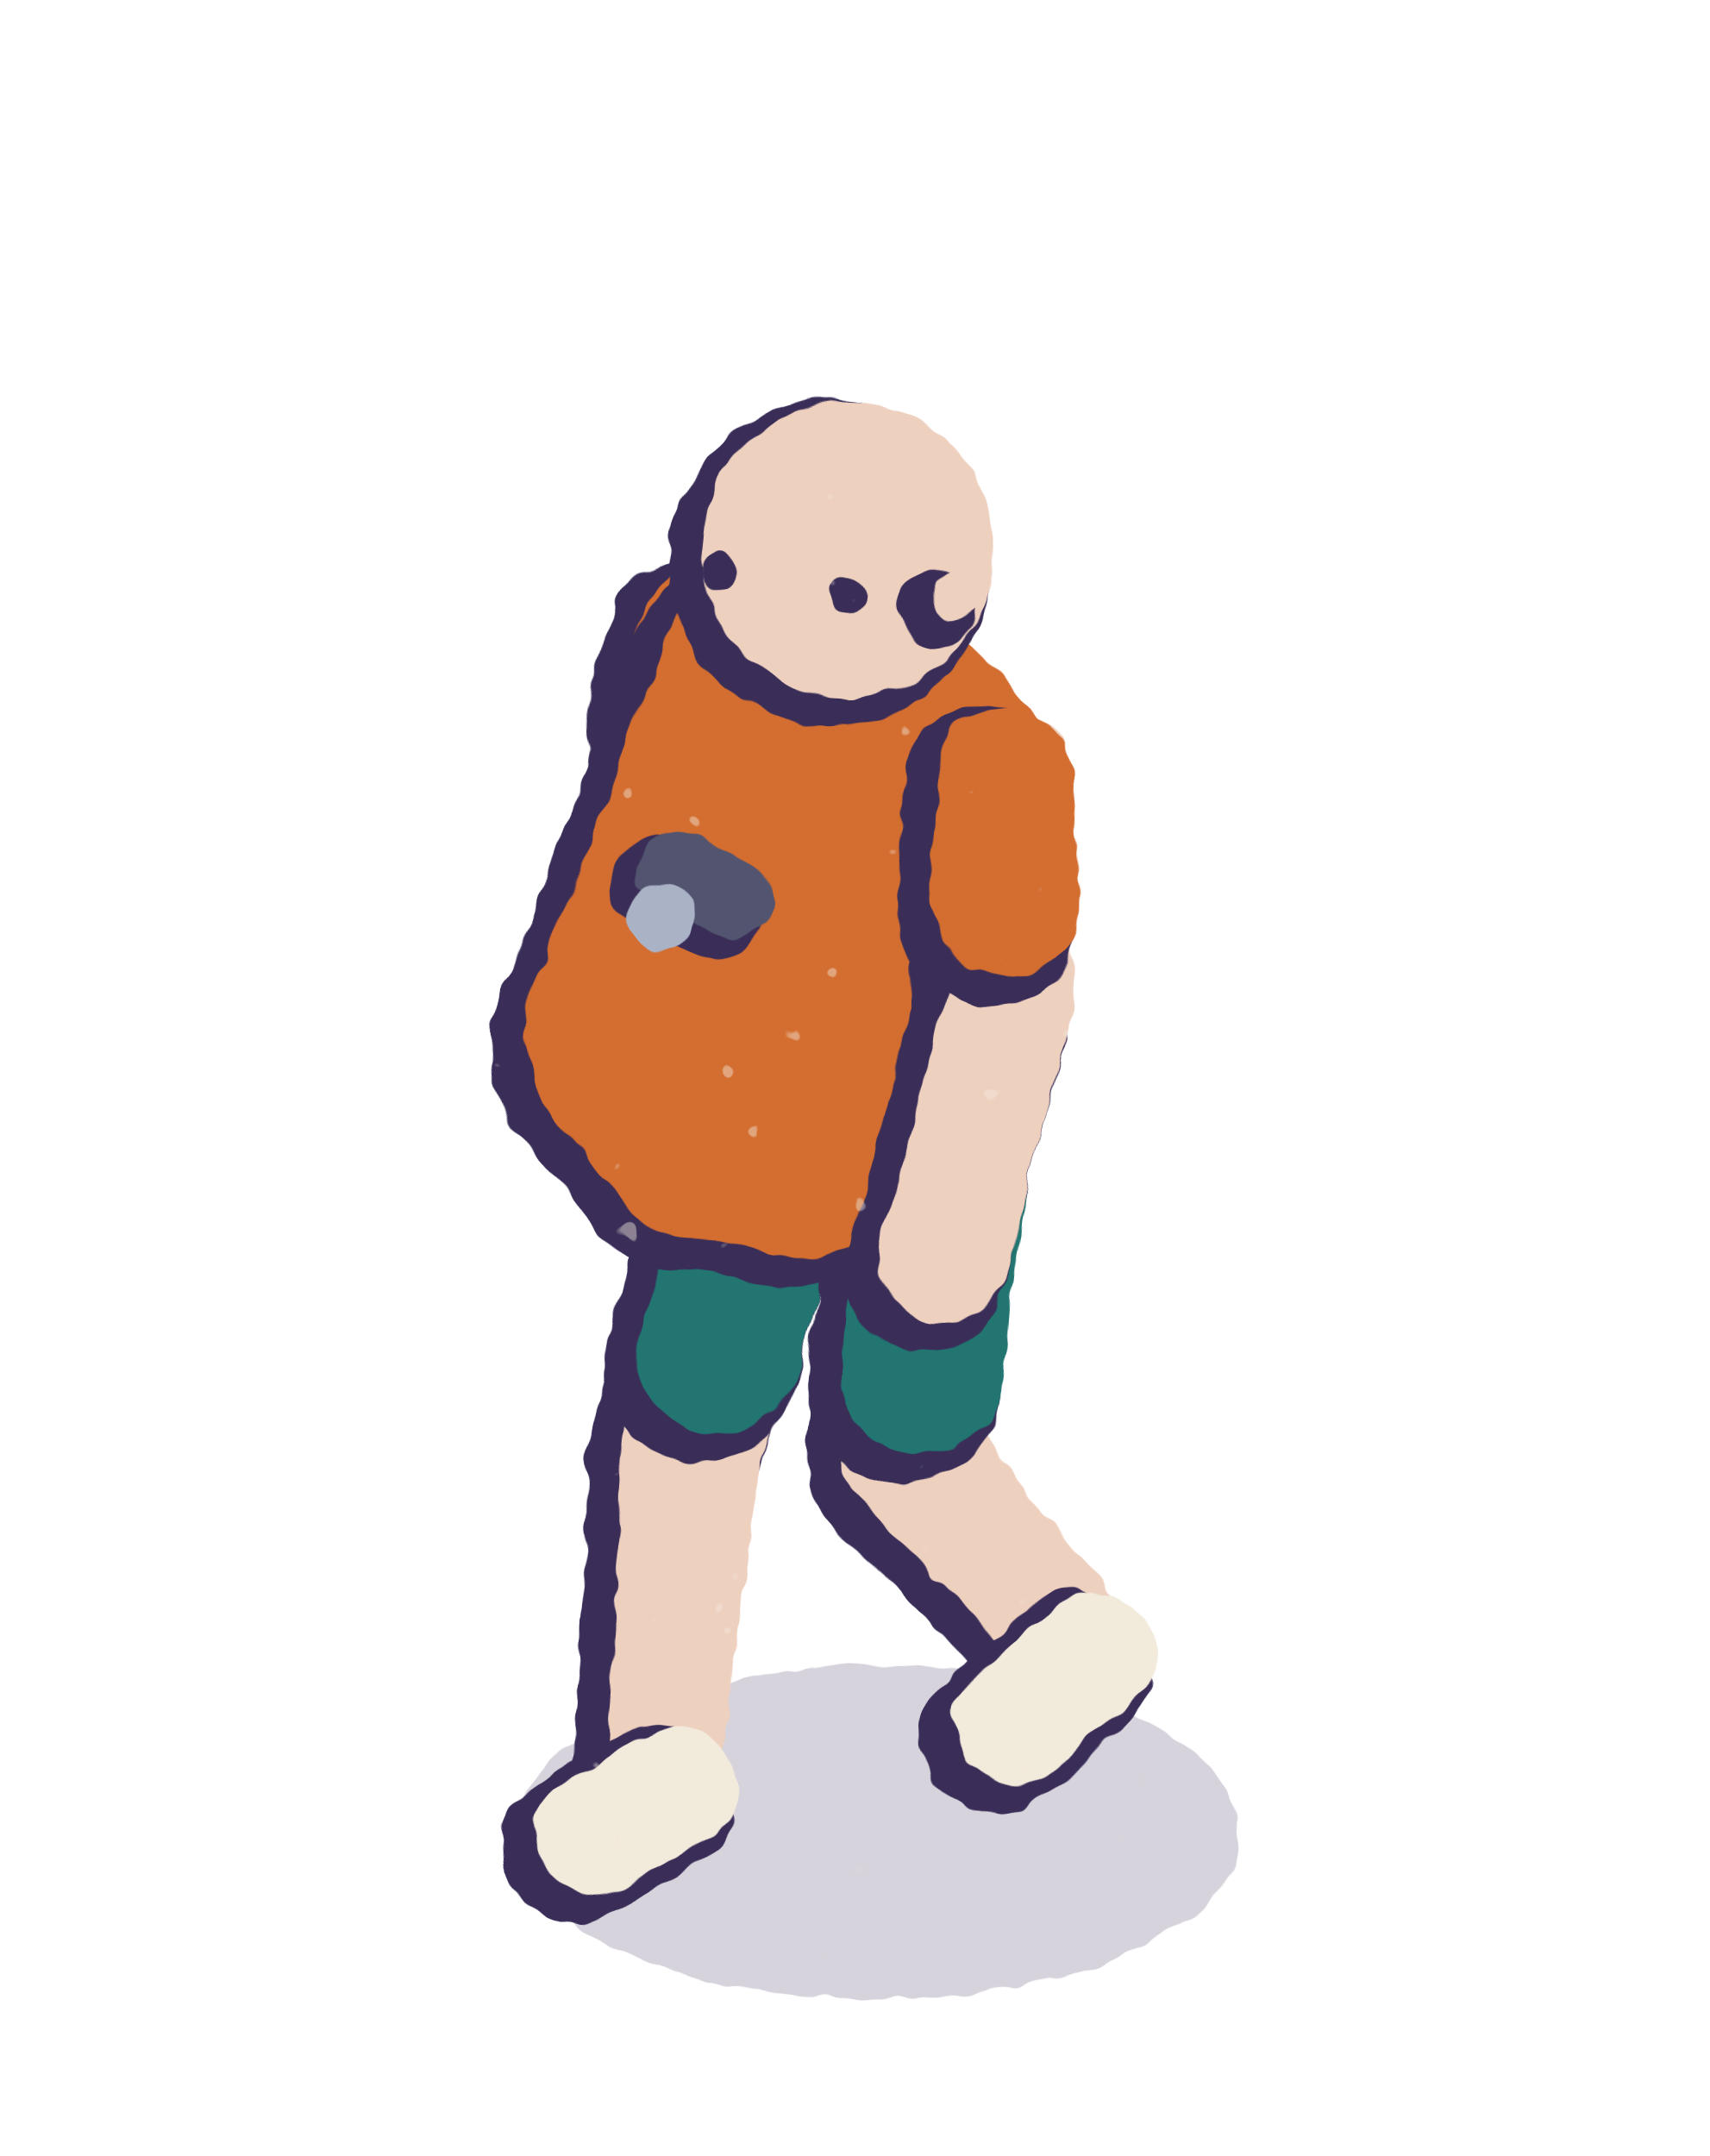
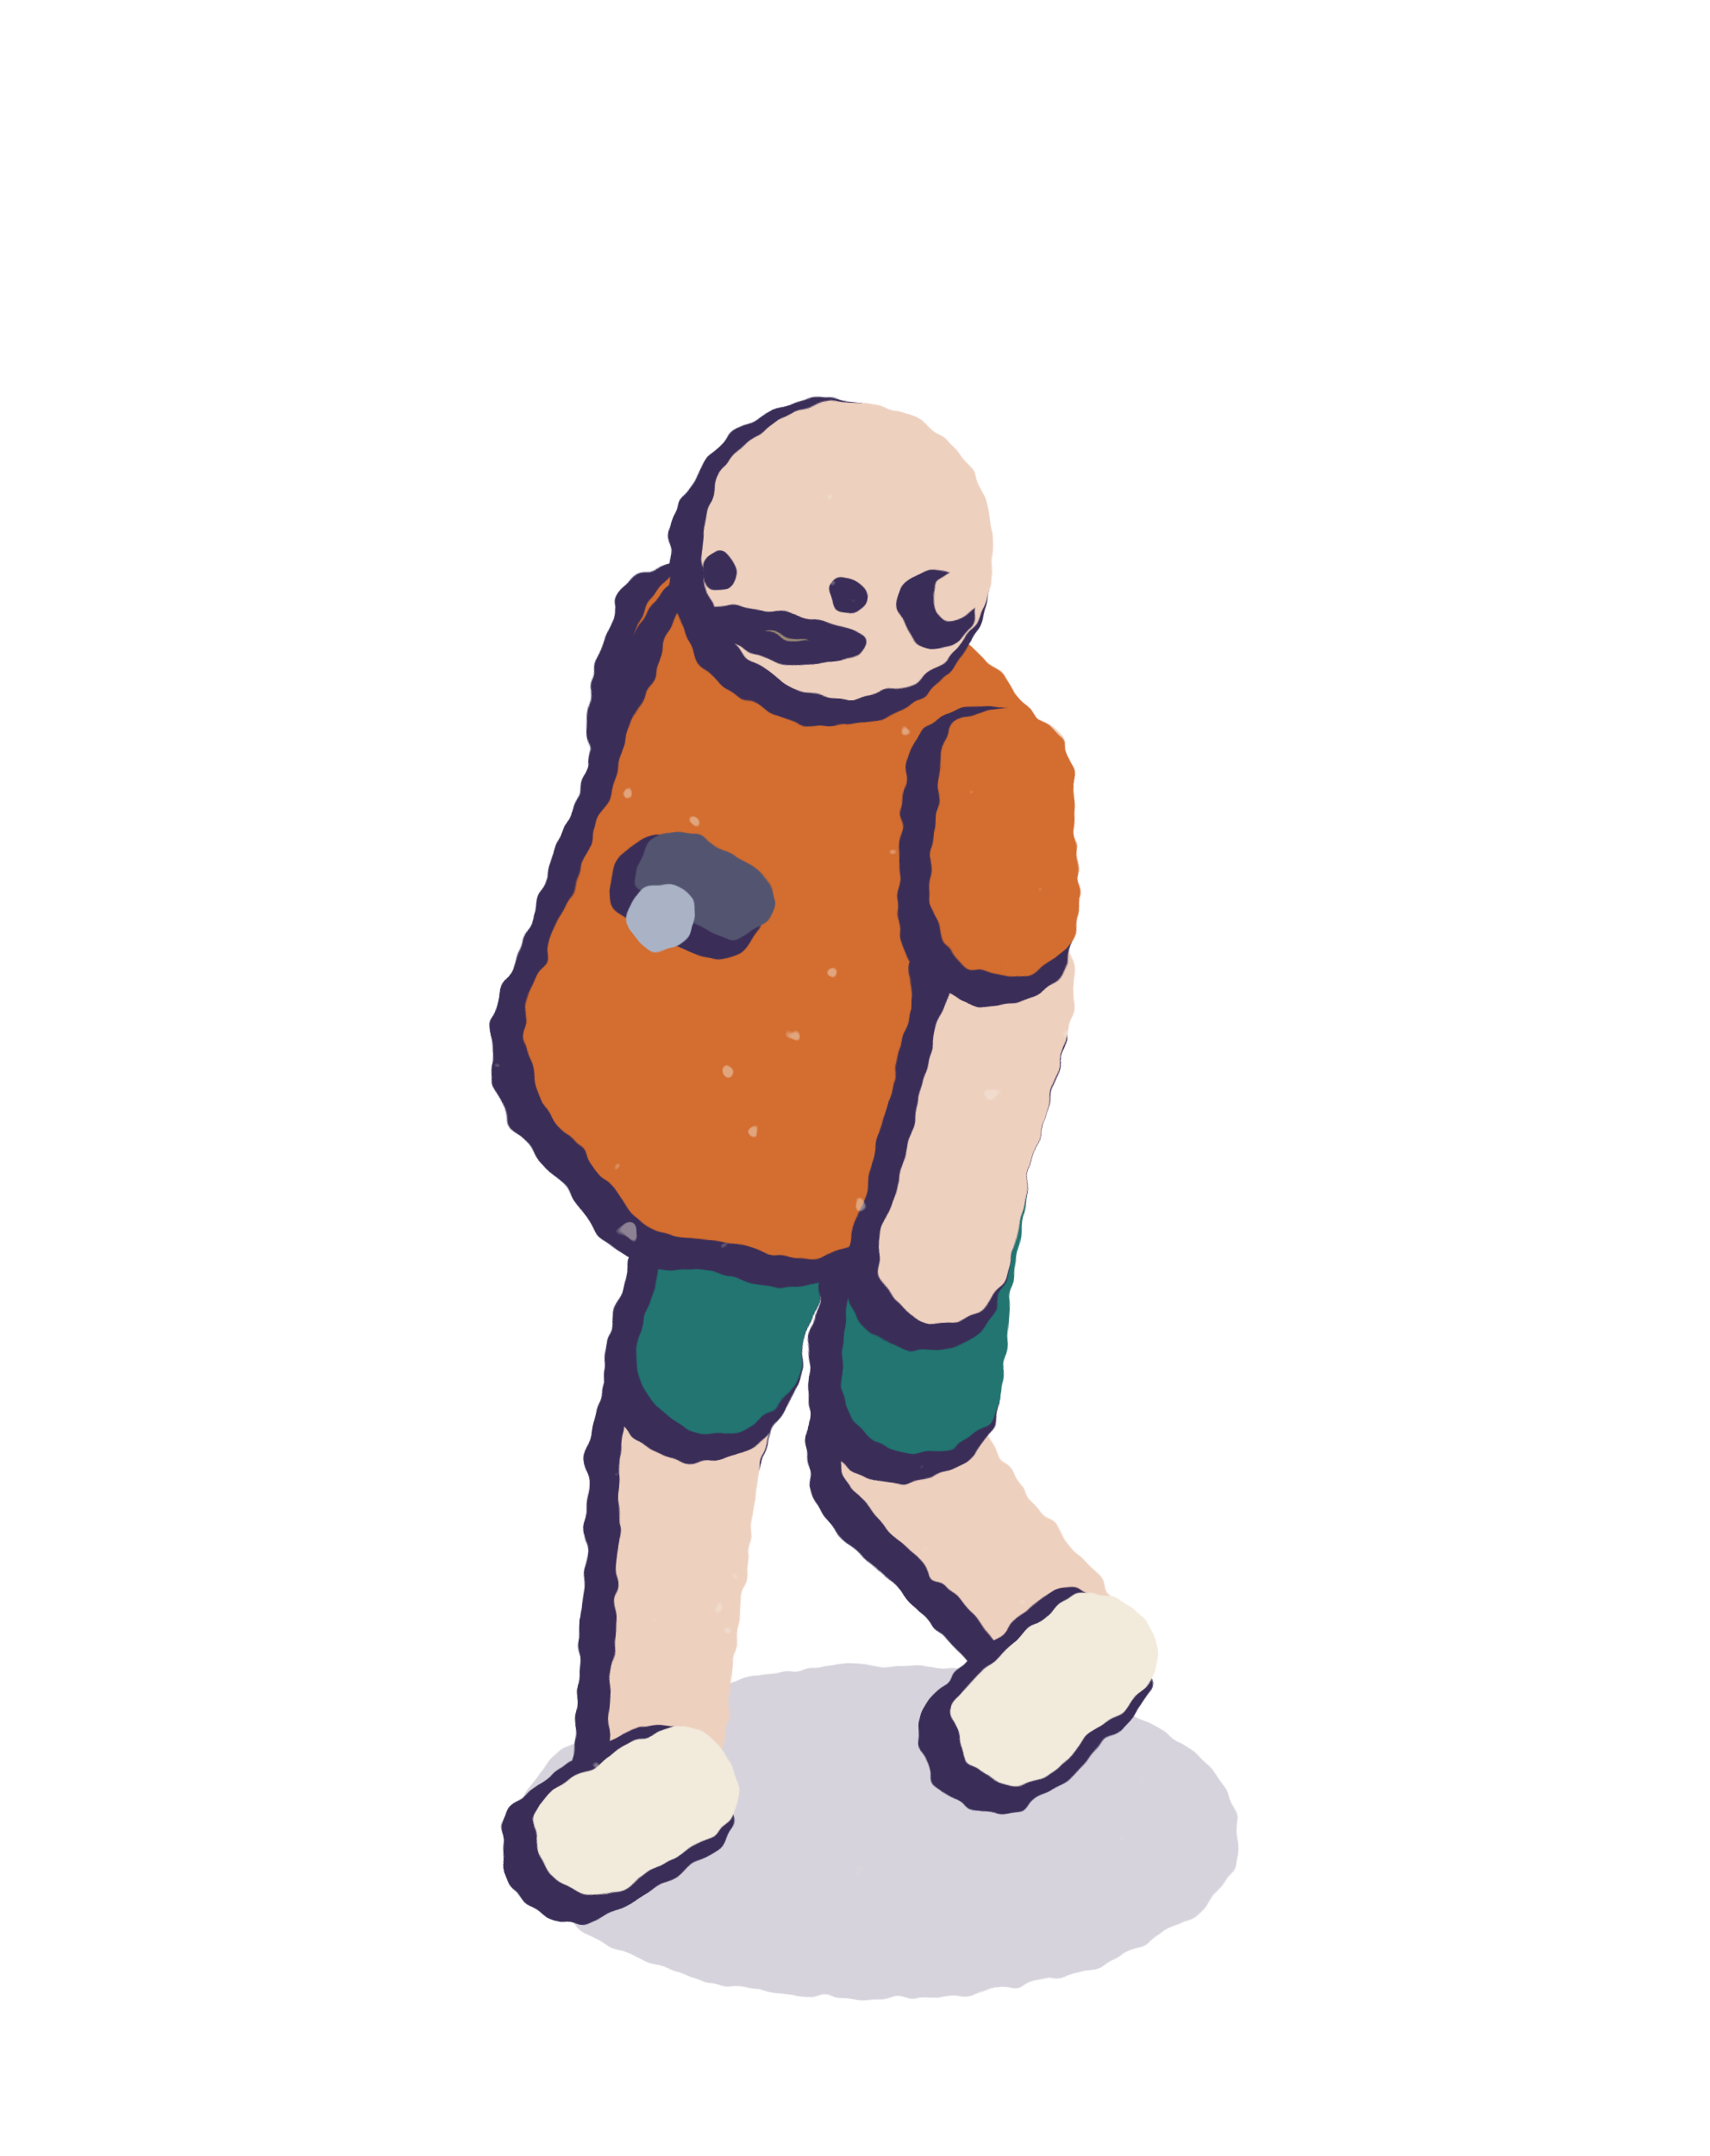
<svg xmlns="http://www.w3.org/2000/svg" width="46" height="58" viewBox="0 0 46 58" data-anchor-x="23" data-anchor-y="49" data-walk-cycle-length="28.91" data-description="Round bald man with a walrus moustache, loud orange shirt and shorts">
  <defs>
    <filter id="texture" x="-4%" y="-4%" width="108%" height="108%" color-interpolation-filters="sRGB">
      <feTurbulence type="fractalNoise" baseFrequency="1.1" numOctaves="2" seed="11" result="grain" />
      <feDisplacementMap in="SourceGraphic" in2="grain" scale="0.35" xChannelSelector="R" yChannelSelector="G" result="rough" />
      <feColorMatrix in="grain" type="matrix" values="0 0 0 0 0.949  0 0 0 0 0.918  0 0 0 0 0.859  0 0 0 -30 6.0" result="specks" />
      <feComponentTransfer in="specks" result="faintSpecks">
        <feFuncA type="linear" slope="0.45" />
      </feComponentTransfer>
      <feComposite in="faintSpecks" in2="rough" operator="in" result="specksOnInk" />
      <feMerge>
        <feMergeNode in="rough" />
        <feMergeNode in="specksOnInk" />
      </feMerge>
    </filter>
  </defs>
  <g filter="url(#texture)">
    <g transform="translate(23 49)">
      <ellipse cx="0.6" cy="0.3" rx="9.76" ry="4.49" fill="#3a2e58" fill-opacity="0.208" />
      <path d="M-6.77 -27.97C-6.72 -28.89 -6.32 -31.5 -6.08 -32.39C-5.83 -33.28 -5.62 -33.14 -5.29 -33.33C-4.95 -33.52 -4.46 -33.61 -4.08 -33.54C-3.7 -33.47 -3.26 -33.22 -3.02 -32.92C-2.77 -32.62 -2.52 -32.68 -2.6 -31.76C-2.67 -30.83 -3.2 -28.24 -3.47 -27.35C-3.74 -26.47 -3.9 -26.64 -4.22 -26.46C-4.53 -26.28 -5.01 -26.2 -5.37 -26.26C-5.73 -26.33 -6.14 -26.57 -6.38 -26.85C-6.61 -27.14 -6.82 -27.04 -6.77 -27.97Z" fill="#3a2e58" stroke="#3a2e58" stroke-width="0.825" stroke-linejoin="round" />
      <path d="M-7.14 -23.34C-7.17 -23.95 -6.99 -25.07 -6.92 -25.93C-6.84 -26.79 -6.84 -27.94 -6.68 -28.52C-6.52 -29.1 -6.25 -29.23 -5.93 -29.41C-5.62 -29.6 -5.14 -29.68 -4.78 -29.62C-4.42 -29.56 -4.01 -29.32 -3.77 -29.05C-3.54 -28.77 -3.41 -28.57 -3.37 -27.96C-3.34 -27.35 -3.5 -26.24 -3.57 -25.38C-3.63 -24.52 -3.61 -23.37 -3.77 -22.78C-3.93 -22.2 -4.21 -22.06 -4.53 -21.87C-4.85 -21.69 -5.34 -21.6 -5.7 -21.66C-6.07 -21.73 -6.49 -21.98 -6.73 -22.26C-6.97 -22.54 -7.11 -22.73 -7.14 -23.34Z" fill="#3a2e58" stroke="#3a2e58" stroke-width="0.825" stroke-linejoin="round" />
      <path d="M-6.77 -27.97C-6.72 -28.89 -6.32 -31.5 -6.08 -32.39C-5.83 -33.28 -5.62 -33.14 -5.29 -33.33C-4.95 -33.52 -4.46 -33.61 -4.08 -33.54C-3.7 -33.47 -3.26 -33.22 -3.02 -32.92C-2.77 -32.62 -2.52 -32.68 -2.6 -31.76C-2.67 -30.83 -3.2 -28.24 -3.47 -27.35C-3.74 -26.47 -3.9 -26.64 -4.22 -26.46C-4.53 -26.28 -5.01 -26.2 -5.37 -26.26C-5.73 -26.33 -6.14 -26.57 -6.38 -26.85C-6.61 -27.14 -6.82 -27.04 -6.77 -27.97Z" fill="#eed0bf" transform="translate(0.5 -0.35)" />
      <path d="M-7.14 -23.34C-7.17 -23.95 -6.99 -25.07 -6.92 -25.93C-6.84 -26.79 -6.84 -27.94 -6.68 -28.52C-6.52 -29.1 -6.25 -29.23 -5.93 -29.41C-5.62 -29.6 -5.14 -29.68 -4.78 -29.62C-4.42 -29.56 -4.01 -29.32 -3.77 -29.05C-3.54 -28.77 -3.41 -28.57 -3.37 -27.96C-3.34 -27.35 -3.5 -26.24 -3.57 -25.38C-3.63 -24.52 -3.61 -23.37 -3.77 -22.78C-3.93 -22.2 -4.21 -22.06 -4.53 -21.87C-4.85 -21.69 -5.34 -21.6 -5.7 -21.66C-6.07 -21.73 -6.49 -21.98 -6.73 -22.26C-6.97 -22.54 -7.11 -22.73 -7.14 -23.34Z" fill="#eed0bf" transform="translate(0.5 -0.35)" />
      <path d="M-6.77 -29.66C-6.73 -30.33 -6.34 -31.76 -6.1 -32.37C-5.85 -32.97 -5.64 -33.12 -5.3 -33.31C-4.97 -33.5 -4.47 -33.59 -4.09 -33.52C-3.71 -33.46 -3.27 -33.2 -3.02 -32.91C-2.78 -32.61 -2.62 -32.41 -2.6 -31.76C-2.58 -31.1 -2.7 -29.62 -2.9 -28.99C-3.09 -28.35 -3.41 -28.16 -3.77 -27.95C-4.14 -27.73 -4.7 -27.63 -5.12 -27.71C-5.54 -27.78 -6.02 -28.06 -6.3 -28.38C-6.57 -28.71 -6.8 -29 -6.77 -29.66Z" fill="#3a2e58" stroke="#3a2e58" stroke-width="0.825" stroke-linejoin="round" />
      <path d="M-6.77 -29.66C-6.73 -30.33 -6.34 -31.76 -6.1 -32.37C-5.85 -32.97 -5.64 -33.12 -5.3 -33.31C-4.97 -33.5 -4.47 -33.59 -4.09 -33.52C-3.71 -33.46 -3.27 -33.2 -3.02 -32.91C-2.78 -32.61 -2.62 -32.41 -2.6 -31.76C-2.58 -31.1 -2.7 -29.62 -2.9 -28.99C-3.09 -28.35 -3.41 -28.16 -3.77 -27.95C-4.14 -27.73 -4.7 -27.63 -5.12 -27.71C-5.54 -27.78 -6.02 -28.06 -6.3 -28.38C-6.57 -28.71 -6.8 -29 -6.77 -29.66Z" fill="#d36d30" transform="translate(0.5 -0.35)" />
      <path d="M-6.83 -9.76C-6.79 -10.42 -6.37 -11.56 -6.14 -12.46C-5.91 -13.37 -5.68 -14.27 -5.45 -15.17C-5.22 -16.07 -4.99 -16.97 -4.76 -17.87C-4.53 -18.77 -4.35 -19.94 -4.07 -20.58C-3.8 -21.22 -3.52 -21.48 -3.12 -21.71C-2.72 -21.94 -2.11 -22.05 -1.66 -21.97C-1.2 -21.89 -0.67 -21.58 -0.37 -21.23C-0.07 -20.87 0.19 -20.51 0.14 -19.83C0.09 -19.14 -0.41 -18.03 -0.68 -17.14C-0.96 -16.24 -1.23 -15.34 -1.51 -14.45C-1.78 -13.55 -2.06 -12.66 -2.33 -11.76C-2.61 -10.87 -2.88 -9.69 -3.15 -9.08C-3.43 -8.47 -3.63 -8.29 -3.98 -8.09C-4.33 -7.89 -4.85 -7.8 -5.25 -7.87C-5.64 -7.94 -6.1 -8.2 -6.36 -8.51C-6.63 -8.83 -6.86 -9.1 -6.83 -9.76Z" fill="#3a2e58" stroke="#3a2e58" stroke-width="0.825" stroke-linejoin="round" />
      <path d="M-7.18 -0.75C-7.21 -1.45 -7.08 -2.88 -7.02 -3.95C-6.97 -5.02 -6.91 -6.1 -6.86 -7.17C-6.8 -8.24 -6.86 -9.68 -6.69 -10.39C-6.53 -11.09 -6.21 -11.18 -5.86 -11.38C-5.51 -11.58 -4.99 -11.67 -4.59 -11.6C-4.19 -11.53 -3.73 -11.27 -3.47 -10.96C-3.21 -10.65 -3.04 -10.47 -3.04 -9.74C-3.03 -9.01 -3.3 -7.62 -3.43 -6.56C-3.56 -5.51 -3.69 -4.45 -3.82 -3.39C-3.94 -2.33 -4.02 -0.88 -4.19 -0.22C-4.37 0.44 -4.58 0.42 -4.87 0.59C-5.16 0.76 -5.59 0.83 -5.91 0.77C-6.24 0.72 -6.62 0.5 -6.83 0.24C-7.04 -0.01 -7.15 -0.05 -7.18 -0.75Z" fill="#3a2e58" stroke="#3a2e58" stroke-width="0.825" stroke-linejoin="round" />
      <path d="M-6.83 -9.76C-6.79 -10.42 -6.37 -11.56 -6.14 -12.46C-5.91 -13.37 -5.68 -14.27 -5.45 -15.17C-5.22 -16.07 -4.99 -16.97 -4.76 -17.87C-4.53 -18.77 -4.35 -19.94 -4.07 -20.58C-3.8 -21.22 -3.52 -21.48 -3.12 -21.71C-2.72 -21.94 -2.11 -22.05 -1.66 -21.97C-1.2 -21.89 -0.67 -21.58 -0.37 -21.23C-0.07 -20.87 0.19 -20.51 0.14 -19.83C0.09 -19.14 -0.41 -18.03 -0.68 -17.14C-0.96 -16.24 -1.23 -15.34 -1.51 -14.45C-1.78 -13.55 -2.06 -12.66 -2.33 -11.76C-2.61 -10.87 -2.88 -9.69 -3.15 -9.08C-3.43 -8.47 -3.63 -8.29 -3.98 -8.09C-4.33 -7.89 -4.85 -7.8 -5.25 -7.87C-5.64 -7.94 -6.1 -8.2 -6.36 -8.51C-6.63 -8.83 -6.86 -9.1 -6.83 -9.76Z" fill="#eed0bf" transform="translate(0.5 -0.35)" />
      <path d="M-7.18 -0.75C-7.21 -1.45 -7.08 -2.88 -7.02 -3.95C-6.97 -5.02 -6.91 -6.1 -6.86 -7.17C-6.8 -8.24 -6.86 -9.68 -6.69 -10.39C-6.53 -11.09 -6.21 -11.18 -5.86 -11.38C-5.51 -11.58 -4.99 -11.67 -4.59 -11.6C-4.19 -11.53 -3.73 -11.27 -3.47 -10.96C-3.21 -10.65 -3.04 -10.47 -3.04 -9.74C-3.03 -9.01 -3.3 -7.62 -3.43 -6.56C-3.56 -5.51 -3.69 -4.45 -3.82 -3.39C-3.94 -2.33 -4.02 -0.88 -4.19 -0.22C-4.37 0.44 -4.58 0.42 -4.87 0.59C-5.16 0.76 -5.59 0.83 -5.91 0.77C-6.24 0.72 -6.62 0.5 -6.83 0.24C-7.04 -0.01 -7.15 -0.05 -7.18 -0.75Z" fill="#eed0bf" transform="translate(0.5 -0.35)" />
      <path d="M-6.36 -12.25C-6.31 -12.94 -5.86 -14.1 -5.61 -15.03C-5.35 -15.96 -5.1 -16.88 -4.85 -17.81C-4.59 -18.73 -4.36 -19.92 -4.07 -20.57C-3.78 -21.22 -3.52 -21.48 -3.11 -21.71C-2.71 -21.94 -2.1 -22.05 -1.64 -21.97C-1.18 -21.89 -0.65 -21.58 -0.35 -21.22C-0.05 -20.87 0.21 -20.52 0.16 -19.83C0.12 -19.13 -0.35 -17.98 -0.61 -17.05C-0.87 -16.13 -1.13 -15.2 -1.39 -14.27C-1.64 -13.35 -1.87 -12.15 -2.16 -11.5C-2.45 -10.84 -2.71 -10.59 -3.12 -10.36C-3.52 -10.13 -4.12 -10.02 -4.58 -10.1C-5.04 -10.19 -5.57 -10.5 -5.87 -10.86C-6.16 -11.21 -6.4 -11.55 -6.36 -12.25Z" fill="#3a2e58" stroke="#3a2e58" stroke-width="0.825" stroke-linejoin="round" />
      <path d="M-6.36 -12.25C-6.31 -12.94 -5.86 -14.1 -5.61 -15.03C-5.35 -15.96 -5.1 -16.88 -4.85 -17.81C-4.59 -18.73 -4.36 -19.92 -4.07 -20.57C-3.78 -21.22 -3.52 -21.48 -3.11 -21.71C-2.71 -21.94 -2.1 -22.05 -1.64 -21.97C-1.18 -21.89 -0.65 -21.58 -0.35 -21.22C-0.05 -20.87 0.21 -20.52 0.16 -19.83C0.12 -19.13 -0.35 -17.98 -0.61 -17.05C-0.87 -16.13 -1.13 -15.2 -1.39 -14.27C-1.64 -13.35 -1.87 -12.15 -2.16 -11.5C-2.45 -10.84 -2.71 -10.59 -3.12 -10.36C-3.52 -10.13 -4.12 -10.02 -4.58 -10.1C-5.04 -10.19 -5.57 -10.5 -5.87 -10.86C-6.16 -11.21 -6.4 -11.55 -6.36 -12.25Z" fill="#227571" transform="translate(0.5 -0.35)" />
      <path d="M-9.1 0.68C-9.1 0.33 -9.22 0.09 -8.71 -0.35C-8.21 -0.79 -6.69 -1.67 -6.07 -1.97C-5.45 -2.27 -5.32 -2.22 -4.99 -2.16C-4.65 -2.1 -4.25 -1.87 -4.03 -1.61C-3.81 -1.34 -3.66 -0.92 -3.66 -0.58C-3.66 -0.23 -3.53 0.01 -4.04 0.46C-4.54 0.9 -6.05 1.78 -6.67 2.09C-7.29 2.39 -7.42 2.34 -7.75 2.28C-8.09 2.22 -8.48 1.99 -8.71 1.73C-8.93 1.46 -9.09 1.02 -9.1 0.68Z" fill="#3a2e58" stroke="#3a2e58" stroke-width="0.825" stroke-linejoin="round" />
      <path d="M-9.1 0.68C-9.1 0.33 -9.22 0.09 -8.71 -0.35C-8.21 -0.79 -6.69 -1.67 -6.07 -1.97C-5.45 -2.27 -5.32 -2.22 -4.99 -2.16C-4.65 -2.1 -4.25 -1.87 -4.03 -1.61C-3.81 -1.34 -3.66 -0.92 -3.66 -0.58C-3.66 -0.23 -3.53 0.01 -4.04 0.46C-4.54 0.9 -6.05 1.78 -6.67 2.09C-7.29 2.39 -7.42 2.34 -7.75 2.28C-8.09 2.22 -8.48 1.99 -8.71 1.73C-8.93 1.46 -9.09 1.02 -9.1 0.68Z" fill="#f2eadb" transform="translate(0.5 -0.35)" />
      <path d="M-0.88 -9.63C-0.91 -10.33 -0.7 -11.61 -0.6 -12.6C-0.51 -13.59 -0.41 -14.58 -0.32 -15.58C-0.22 -16.57 -0.23 -17.88 -0.02 -18.57C0.19 -19.25 0.53 -19.48 0.94 -19.71C1.34 -19.94 1.94 -20.05 2.4 -19.97C2.86 -19.89 3.39 -19.58 3.69 -19.22C3.99 -18.87 4.19 -18.55 4.2 -17.82C4.2 -17.1 3.88 -15.85 3.73 -14.87C3.57 -13.88 3.42 -12.9 3.26 -11.92C3.11 -10.94 3.02 -9.63 2.8 -8.98C2.59 -8.32 2.32 -8.19 1.97 -7.98C1.62 -7.78 1.1 -7.69 0.7 -7.76C0.3 -7.83 -0.16 -8.09 -0.42 -8.4C-0.68 -8.71 -0.85 -8.93 -0.88 -9.63Z" fill="#3a2e58" stroke="#3a2e58" stroke-width="0.825" stroke-linejoin="round" />
      <path d="M-0.86 -9.65C-0.86 -10.06 -0.68 -10.56 -0.42 -10.87C-0.16 -11.18 0.3 -11.44 0.7 -11.51C1.09 -11.58 1.49 -11.65 1.97 -11.28C2.45 -10.9 3.04 -9.93 3.57 -9.25C4.11 -8.58 4.64 -7.9 5.18 -7.23C5.72 -6.56 6.47 -5.73 6.8 -5.23C7.13 -4.73 7.17 -4.57 7.17 -4.24C7.17 -3.91 7.02 -3.5 6.81 -3.25C6.6 -2.99 6.23 -2.78 5.9 -2.72C5.58 -2.67 5.33 -2.57 4.86 -2.91C4.4 -3.25 3.7 -4.14 3.11 -4.75C2.53 -5.36 1.94 -5.98 1.35 -6.59C0.76 -7.2 -0.05 -7.91 -0.42 -8.42C-0.79 -8.93 -0.86 -9.24 -0.86 -9.65Z" fill="#3a2e58" stroke="#3a2e58" stroke-width="0.825" stroke-linejoin="round" />
      <path d="M-0.88 -9.63C-0.91 -10.33 -0.7 -11.61 -0.6 -12.6C-0.51 -13.59 -0.41 -14.58 -0.32 -15.58C-0.22 -16.57 -0.23 -17.88 -0.02 -18.57C0.19 -19.25 0.53 -19.48 0.94 -19.71C1.34 -19.94 1.94 -20.05 2.4 -19.97C2.86 -19.89 3.39 -19.58 3.69 -19.22C3.99 -18.87 4.19 -18.55 4.2 -17.82C4.2 -17.1 3.88 -15.85 3.73 -14.87C3.57 -13.88 3.42 -12.9 3.26 -11.92C3.11 -10.94 3.02 -9.63 2.8 -8.98C2.59 -8.32 2.32 -8.19 1.97 -7.98C1.62 -7.78 1.1 -7.69 0.7 -7.76C0.3 -7.83 -0.16 -8.09 -0.42 -8.4C-0.68 -8.71 -0.85 -8.93 -0.88 -9.63Z" fill="#eed0bf" transform="translate(0.5 -0.35)" />
      <path d="M-0.86 -9.65C-0.86 -10.06 -0.68 -10.56 -0.42 -10.87C-0.16 -11.18 0.3 -11.44 0.7 -11.51C1.09 -11.58 1.49 -11.65 1.97 -11.28C2.45 -10.9 3.04 -9.93 3.57 -9.25C4.11 -8.58 4.64 -7.9 5.18 -7.23C5.72 -6.56 6.47 -5.73 6.8 -5.23C7.13 -4.73 7.17 -4.57 7.17 -4.24C7.17 -3.91 7.02 -3.5 6.81 -3.25C6.6 -2.99 6.23 -2.78 5.9 -2.72C5.58 -2.67 5.33 -2.57 4.86 -2.91C4.4 -3.25 3.7 -4.14 3.11 -4.75C2.53 -5.36 1.94 -5.98 1.35 -6.59C0.76 -7.2 -0.05 -7.91 -0.42 -8.42C-0.79 -8.93 -0.86 -9.24 -0.86 -9.65Z" fill="#eed0bf" transform="translate(0.5 -0.35)" />
      <path d="M-0.88 -11.7C-0.89 -12.5 -0.59 -13.98 -0.44 -15.12C-0.3 -16.26 -0.24 -17.78 -0.01 -18.55C0.22 -19.31 0.54 -19.45 0.95 -19.69C1.35 -19.92 1.95 -20.03 2.41 -19.95C2.87 -19.87 3.4 -19.56 3.7 -19.21C4 -18.85 4.2 -18.62 4.21 -17.82C4.22 -17.02 3.92 -15.53 3.77 -14.39C3.63 -13.24 3.57 -11.71 3.33 -10.95C3.1 -10.19 2.78 -10.04 2.38 -9.81C1.97 -9.57 1.37 -9.47 0.91 -9.55C0.45 -9.63 -0.08 -9.93 -0.38 -10.29C-0.68 -10.65 -0.87 -10.89 -0.88 -11.7Z" fill="#3a2e58" stroke="#3a2e58" stroke-width="0.825" stroke-linejoin="round" />
      <path d="M-0.88 -11.7C-0.89 -12.5 -0.59 -13.98 -0.44 -15.12C-0.3 -16.26 -0.24 -17.78 -0.01 -18.55C0.22 -19.31 0.54 -19.45 0.95 -19.69C1.35 -19.92 1.95 -20.03 2.41 -19.95C2.87 -19.87 3.4 -19.56 3.7 -19.21C4 -18.85 4.2 -18.62 4.21 -17.82C4.22 -17.02 3.92 -15.53 3.77 -14.39C3.63 -13.24 3.57 -11.71 3.33 -10.95C3.1 -10.19 2.78 -10.04 2.38 -9.81C1.97 -9.57 1.37 -9.47 0.91 -9.55C0.45 -9.63 -0.08 -9.93 -0.38 -10.29C-0.68 -10.65 -0.87 -10.89 -0.88 -11.7Z" fill="#227571" transform="translate(0.5 -0.35)" />
      <path d="M2.18 -2.24C2.18 -2.58 2.05 -2.72 2.55 -3.27C3.06 -3.83 4.56 -5.16 5.18 -5.57C5.8 -5.99 5.93 -5.82 6.26 -5.76C6.6 -5.71 6.99 -5.48 7.22 -5.22C7.44 -4.95 7.59 -4.53 7.59 -4.19C7.59 -3.84 7.72 -3.71 7.22 -3.15C6.71 -2.6 5.21 -1.27 4.59 -0.86C3.97 -0.44 3.84 -0.61 3.51 -0.67C3.17 -0.72 2.78 -0.95 2.56 -1.21C2.33 -1.48 2.18 -1.9 2.18 -2.24Z" fill="#3a2e58" stroke="#3a2e58" stroke-width="0.825" stroke-linejoin="round" />
      <path d="M2.18 -2.24C2.18 -2.58 2.05 -2.72 2.55 -3.27C3.06 -3.83 4.56 -5.16 5.18 -5.57C5.8 -5.99 5.93 -5.82 6.26 -5.76C6.6 -5.71 6.99 -5.48 7.22 -5.22C7.44 -4.95 7.59 -4.53 7.59 -4.19C7.59 -3.84 7.72 -3.71 7.22 -3.15C6.71 -2.6 5.21 -1.27 4.59 -0.86C3.97 -0.44 3.84 -0.61 3.51 -0.67C3.17 -0.72 2.78 -0.95 2.56 -1.21C2.33 -1.48 2.18 -1.9 2.18 -2.24Z" fill="#f2eadb" transform="translate(0.5 -0.35)" />
      <path d="M-4.63 -20.15C-4.63 -20.64 -4.4 -21.25 -4.08 -21.63C-3.77 -22.01 -3.21 -22.33 -2.72 -22.41C-2.23 -22.5 -1.78 -22.38 -1.17 -22.14C-0.56 -21.9 0.23 -21.37 0.93 -20.99C1.63 -20.61 2.5 -20.27 3.03 -19.84C3.55 -19.4 3.92 -18.87 4.1 -18.37C4.27 -17.87 4.26 -17.27 4.1 -16.82C3.93 -16.36 3.52 -15.87 3.1 -15.63C2.68 -15.38 2.21 -15.22 1.57 -15.36C0.93 -15.5 0.02 -16.09 -0.75 -16.46C-1.53 -16.83 -2.52 -17.21 -3.07 -17.57C-3.63 -17.94 -3.82 -18.23 -4.07 -18.66C-4.33 -19.09 -4.63 -19.65 -4.63 -20.15Z" fill="#3a2e58" stroke="#3a2e58" stroke-width="0.825" stroke-linejoin="round" />
      <path d="M-4.63 -20.15C-4.63 -20.64 -4.4 -21.25 -4.08 -21.63C-3.77 -22.01 -3.21 -22.33 -2.72 -22.41C-2.23 -22.5 -1.78 -22.38 -1.17 -22.14C-0.56 -21.9 0.23 -21.37 0.93 -20.99C1.63 -20.61 2.5 -20.27 3.03 -19.84C3.55 -19.4 3.92 -18.87 4.1 -18.37C4.27 -17.87 4.26 -17.27 4.1 -16.82C3.93 -16.36 3.52 -15.87 3.1 -15.63C2.68 -15.38 2.21 -15.22 1.57 -15.36C0.93 -15.5 0.02 -16.09 -0.75 -16.46C-1.53 -16.83 -2.52 -17.21 -3.07 -17.57C-3.63 -17.94 -3.82 -18.23 -4.07 -18.66C-4.33 -19.09 -4.63 -19.65 -4.63 -20.15Z" fill="#227571" transform="translate(0.5 -0.35)" />
      <path d="M-9.37 -21.37C-9.26 -22.2 -8.68 -23.18 -8.34 -24.08C-8 -24.98 -7.66 -25.89 -7.33 -26.79C-6.99 -27.69 -6.65 -28.6 -6.31 -29.5C-5.97 -30.41 -5.59 -31.6 -5.28 -32.21C-4.97 -32.83 -4.8 -33.01 -4.45 -33.22C-4.09 -33.42 -3.78 -33.54 -3.16 -33.45C-2.55 -33.36 -1.56 -32.93 -0.75 -32.67C0.06 -32.41 0.86 -32.39 1.67 -31.9C2.47 -31.41 3.6 -30.3 4.08 -29.74C4.56 -29.17 4.5 -29.27 4.54 -28.51C4.58 -27.74 4.41 -26.27 4.34 -25.16C4.27 -24.05 4.19 -22.93 4.12 -21.82C4.04 -20.71 4.11 -19.25 3.89 -18.49C3.68 -17.72 3.37 -17.65 2.84 -17.23C2.3 -16.82 1.38 -16.42 0.66 -16.01C-0.06 -15.61 -0.78 -14.93 -1.51 -14.79C-2.25 -14.66 -3.01 -15.06 -3.76 -15.19C-4.51 -15.32 -5.39 -15.23 -6.01 -15.59C-6.63 -15.95 -6.99 -16.76 -7.48 -17.34C-7.98 -17.93 -8.65 -18.43 -8.96 -19.1C-9.28 -19.77 -9.47 -20.54 -9.37 -21.37Z" fill="#3a2e58" stroke="#3a2e58" stroke-width="0.825" stroke-linejoin="round" />
      <path d="M-9.37 -21.37C-9.26 -22.2 -8.68 -23.18 -8.34 -24.08C-8 -24.98 -7.66 -25.89 -7.33 -26.79C-6.99 -27.69 -6.65 -28.6 -6.31 -29.5C-5.97 -30.41 -5.59 -31.6 -5.28 -32.21C-4.97 -32.83 -4.8 -33.01 -4.45 -33.22C-4.09 -33.42 -3.78 -33.54 -3.16 -33.45C-2.55 -33.36 -1.56 -32.93 -0.75 -32.67C0.06 -32.41 0.86 -32.39 1.67 -31.9C2.47 -31.41 3.6 -30.3 4.08 -29.74C4.56 -29.17 4.5 -29.27 4.54 -28.51C4.58 -27.74 4.41 -26.27 4.34 -25.16C4.27 -24.05 4.19 -22.93 4.12 -21.82C4.04 -20.71 4.11 -19.25 3.89 -18.49C3.68 -17.72 3.37 -17.65 2.84 -17.23C2.3 -16.82 1.38 -16.42 0.66 -16.01C-0.06 -15.61 -0.78 -14.93 -1.51 -14.79C-2.25 -14.66 -3.01 -15.06 -3.76 -15.19C-4.51 -15.32 -5.39 -15.23 -6.01 -15.59C-6.63 -15.95 -6.99 -16.76 -7.48 -17.34C-7.98 -17.93 -8.65 -18.43 -8.96 -19.1C-9.28 -19.77 -9.47 -20.54 -9.37 -21.37Z" fill="#d36d30" transform="translate(0.5 -0.35)" />
      <path d="M-6.33 -25.24C-6.33 -25.46 -6.23 -25.74 -6.09 -25.91C-5.94 -26.08 -5.69 -26.23 -5.46 -26.27C-5.24 -26.31 -5.18 -26.33 -4.76 -26.14C-4.33 -25.95 -3.27 -25.41 -2.93 -25.13C-2.58 -24.85 -2.68 -24.68 -2.68 -24.46C-2.68 -24.23 -2.79 -23.95 -2.93 -23.78C-3.08 -23.61 -3.34 -23.46 -3.56 -23.42C-3.78 -23.38 -3.85 -23.36 -4.27 -23.55C-4.7 -23.74 -5.78 -24.28 -6.12 -24.56C-6.47 -24.84 -6.34 -25.01 -6.33 -25.24Z" fill="#3a2e58" stroke="#3a2e58" stroke-width="0.44" stroke-linejoin="round" />
      <path d="M-6.33 -25.24C-6.33 -25.46 -6.23 -25.74 -6.09 -25.91C-5.94 -26.08 -5.69 -26.23 -5.46 -26.27C-5.24 -26.31 -5.18 -26.33 -4.76 -26.14C-4.33 -25.95 -3.27 -25.41 -2.93 -25.13C-2.58 -24.85 -2.68 -24.68 -2.68 -24.46C-2.68 -24.23 -2.79 -23.95 -2.93 -23.78C-3.08 -23.61 -3.34 -23.46 -3.56 -23.42C-3.78 -23.38 -3.85 -23.36 -4.27 -23.55C-4.7 -23.74 -5.78 -24.28 -6.12 -24.56C-6.47 -24.84 -6.34 -25.01 -6.33 -25.24Z" fill="#535570" transform="translate(0.5 -0.35)" />
      <circle cx="-5.23" cy="-24.34" r="0.9" fill="#aab3c6" />
      <path d="M1.77 -27.78C1.82 -28.54 1.94 -28.64 2.19 -28.93C2.43 -29.23 2.87 -29.48 3.25 -29.54C3.62 -29.61 4.12 -29.52 4.45 -29.33C4.78 -29.14 5.1 -29.12 5.24 -28.39C5.38 -27.66 5.27 -26.09 5.29 -24.95C5.31 -23.8 5.4 -22.26 5.34 -21.51C5.29 -20.75 5.18 -20.69 4.94 -20.42C4.71 -20.14 4.29 -19.9 3.93 -19.83C3.58 -19.77 3.1 -19.85 2.79 -20.03C2.47 -20.22 2.19 -20.2 2.04 -20.93C1.89 -21.65 1.93 -23.22 1.89 -24.36C1.84 -25.51 1.72 -27.02 1.77 -27.78Z" fill="#3a2e58" stroke="#3a2e58" stroke-width="0.825" stroke-linejoin="round" />
      <path d="M0.13 -14.8C0.16 -15.39 0.55 -16.42 0.76 -17.23C0.97 -18.05 1.18 -18.86 1.39 -19.67C1.61 -20.49 1.8 -21.56 2.03 -22.11C2.26 -22.67 2.46 -22.82 2.78 -23C3.1 -23.18 3.57 -23.26 3.93 -23.19C4.29 -23.13 4.7 -22.89 4.93 -22.61C5.17 -22.33 5.37 -22.1 5.33 -21.51C5.3 -20.92 4.92 -19.87 4.72 -19.06C4.51 -18.24 4.31 -17.43 4.1 -16.61C3.9 -15.8 3.72 -14.73 3.49 -14.17C3.26 -13.62 3.05 -13.45 2.73 -13.27C2.4 -13.08 1.92 -13 1.56 -13.06C1.19 -13.13 0.77 -13.37 0.53 -13.66C0.29 -13.95 0.09 -14.2 0.13 -14.8Z" fill="#3a2e58" stroke="#3a2e58" stroke-width="0.825" stroke-linejoin="round" />
      <path d="M1.77 -27.78C1.82 -28.54 1.94 -28.64 2.19 -28.93C2.43 -29.23 2.87 -29.48 3.25 -29.54C3.62 -29.61 4.12 -29.52 4.45 -29.33C4.78 -29.14 5.1 -29.12 5.24 -28.39C5.38 -27.66 5.27 -26.09 5.29 -24.95C5.31 -23.8 5.4 -22.26 5.34 -21.51C5.29 -20.75 5.18 -20.69 4.94 -20.42C4.71 -20.14 4.29 -19.9 3.93 -19.83C3.58 -19.77 3.1 -19.85 2.79 -20.03C2.47 -20.22 2.19 -20.2 2.04 -20.93C1.89 -21.65 1.93 -23.22 1.89 -24.36C1.84 -25.51 1.72 -27.02 1.77 -27.78Z" fill="#eed0bf" transform="translate(0.5 -0.35)" />
      <path d="M0.13 -14.8C0.16 -15.39 0.55 -16.42 0.76 -17.23C0.97 -18.05 1.18 -18.86 1.39 -19.67C1.61 -20.49 1.8 -21.56 2.03 -22.11C2.26 -22.67 2.46 -22.82 2.78 -23C3.1 -23.18 3.57 -23.26 3.93 -23.19C4.29 -23.13 4.7 -22.89 4.93 -22.61C5.17 -22.33 5.37 -22.1 5.33 -21.51C5.3 -20.92 4.92 -19.87 4.72 -19.06C4.51 -18.24 4.31 -17.43 4.1 -16.61C3.9 -15.8 3.72 -14.73 3.49 -14.17C3.26 -13.62 3.05 -13.45 2.73 -13.27C2.4 -13.08 1.92 -13 1.56 -13.06C1.19 -13.13 0.77 -13.37 0.53 -13.66C0.29 -13.95 0.09 -14.2 0.13 -14.8Z" fill="#eed0bf" transform="translate(0.5 -0.35)" />
      <path d="M1.6 -24.36C1.55 -25.25 1.67 -27.58 1.84 -28.42C2.02 -29.25 2.3 -29.17 2.64 -29.36C2.97 -29.55 3.48 -29.64 3.86 -29.57C4.24 -29.51 4.68 -29.25 4.93 -28.96C5.18 -28.66 5.26 -28.68 5.35 -27.8C5.45 -26.92 5.61 -24.54 5.48 -23.68C5.36 -22.82 4.98 -22.85 4.61 -22.63C4.25 -22.42 3.7 -22.32 3.28 -22.39C2.86 -22.46 2.38 -22.73 2.1 -23.06C1.82 -23.39 1.64 -23.47 1.6 -24.36Z" fill="#3a2e58" stroke="#3a2e58" stroke-width="0.825" stroke-linejoin="round" />
      <path d="M1.6 -24.36C1.55 -25.25 1.67 -27.58 1.84 -28.42C2.02 -29.25 2.3 -29.17 2.64 -29.36C2.97 -29.55 3.48 -29.64 3.86 -29.57C4.24 -29.51 4.68 -29.25 4.93 -28.96C5.18 -28.66 5.26 -28.68 5.35 -27.8C5.45 -26.92 5.61 -24.54 5.48 -23.68C5.36 -22.82 4.98 -22.85 4.61 -22.63C4.25 -22.42 3.7 -22.32 3.28 -22.39C2.86 -22.46 2.38 -22.73 2.1 -23.06C1.82 -23.39 1.64 -23.47 1.6 -24.36Z" fill="#d36d30" transform="translate(0.5 -0.35)" />
      <path d="M-3.93 -35.37C-3.93 -35.5 -3.87 -35.67 -3.78 -35.78C-3.69 -35.88 -3.54 -35.97 -3.41 -35.99C-3.27 -36.02 -3.1 -35.98 -2.98 -35.92C-2.86 -35.85 -2.75 -35.71 -2.7 -35.58C-2.65 -35.46 -2.65 -35.28 -2.7 -35.15C-2.75 -35.02 -2.86 -34.88 -2.98 -34.81C-3.1 -34.75 -3.27 -34.72 -3.41 -34.74C-3.54 -34.76 -3.69 -34.85 -3.78 -34.95C-3.87 -35.06 -3.93 -35.23 -3.93 -35.37Z" fill="#3a2e58" stroke="#3a2e58" stroke-width="0.825" stroke-linejoin="round" />
      <path d="M-3.93 -35.37C-3.93 -35.5 -3.87 -35.67 -3.78 -35.78C-3.69 -35.88 -3.54 -35.97 -3.41 -35.99C-3.27 -36.02 -3.1 -35.98 -2.98 -35.92C-2.86 -35.85 -2.75 -35.71 -2.7 -35.58C-2.65 -35.46 -2.65 -35.28 -2.7 -35.15C-2.75 -35.02 -2.86 -34.88 -2.98 -34.81C-3.1 -34.75 -3.27 -34.72 -3.41 -34.74C-3.54 -34.76 -3.69 -34.85 -3.78 -34.95C-3.87 -35.06 -3.93 -35.23 -3.93 -35.37Z" fill="#eed0bf" transform="translate(0.5 -0.35)" />
      <path d="M-4.64 -33.87C-4.63 -34.72 -4.25 -35.77 -3.71 -36.43C-3.16 -37.08 -2.19 -37.64 -1.35 -37.79C-0.52 -37.94 0.58 -37.74 1.32 -37.32C2.05 -36.89 2.77 -36.03 3.05 -35.22C3.34 -34.42 3.34 -33.3 3.04 -32.5C2.75 -31.69 2.03 -30.84 1.29 -30.41C0.56 -29.99 -0.54 -29.8 -1.38 -29.95C-2.21 -30.1 -3.18 -30.67 -3.72 -31.32C-4.27 -31.97 -4.64 -33.02 -4.64 -33.87Z" fill="#3a2e58" stroke="#3a2e58" stroke-width="0.825" stroke-linejoin="round" />
      <path d="M-4.64 -33.87C-4.63 -34.72 -4.25 -35.77 -3.71 -36.43C-3.16 -37.08 -2.19 -37.64 -1.35 -37.79C-0.52 -37.94 0.58 -37.74 1.32 -37.32C2.05 -36.89 2.77 -36.03 3.05 -35.22C3.34 -34.42 3.34 -33.3 3.04 -32.5C2.75 -31.69 2.03 -30.84 1.29 -30.41C0.56 -29.99 -0.54 -29.8 -1.38 -29.95C-2.21 -30.1 -3.18 -30.67 -3.72 -31.32C-4.27 -31.97 -4.64 -33.02 -4.64 -33.87Z" fill="#eed0bf" transform="translate(0.5 -0.35)" />
      <path d="M1.56 -32.6C1.56 -32.74 1.62 -32.91 1.7 -33.01C1.79 -33.11 1.94 -33.2 2.08 -33.23C2.21 -33.25 2.39 -33.22 2.5 -33.15C2.62 -33.08 2.74 -32.94 2.78 -32.82C2.83 -32.69 2.83 -32.51 2.78 -32.38C2.74 -32.25 2.62 -32.12 2.5 -32.05C2.38 -31.98 2.21 -31.95 2.08 -31.97C1.94 -32 1.79 -32.09 1.7 -32.19C1.61 -32.3 1.56 -32.47 1.56 -32.6Z" fill="#3a2e58" stroke="#3a2e58" stroke-width="0.825" stroke-linejoin="round" />
      <path d="M1.56 -32.6C1.56 -32.74 1.62 -32.91 1.7 -33.01C1.79 -33.11 1.94 -33.2 2.08 -33.23C2.21 -33.25 2.39 -33.22 2.5 -33.15C2.62 -33.08 2.74 -32.94 2.78 -32.82C2.83 -32.69 2.83 -32.51 2.78 -32.38C2.74 -32.25 2.62 -32.12 2.5 -32.05C2.38 -31.98 2.21 -31.95 2.08 -31.97C1.94 -32 1.79 -32.09 1.7 -32.19C1.61 -32.3 1.56 -32.47 1.56 -32.6Z" fill="#eed0bf" transform="translate(0.5 -0.35)" />
      <circle cx="-0.2" cy="-32.97" r="0.48" fill="#3a2e58" />
      <circle cx="-3.61" cy="-33.62" r="0.48" fill="#3a2e58" />
+       <path d="M0.07 -31.63Q-1.98 -32.45 -3.78 -32.37Q-1.85 -31.03 0.07 -31.63Z" fill="#9b8b75" stroke="#3a2e58" stroke-width="0.61" stroke-linejoin="round" />
    </g>
  </g>
</svg>
